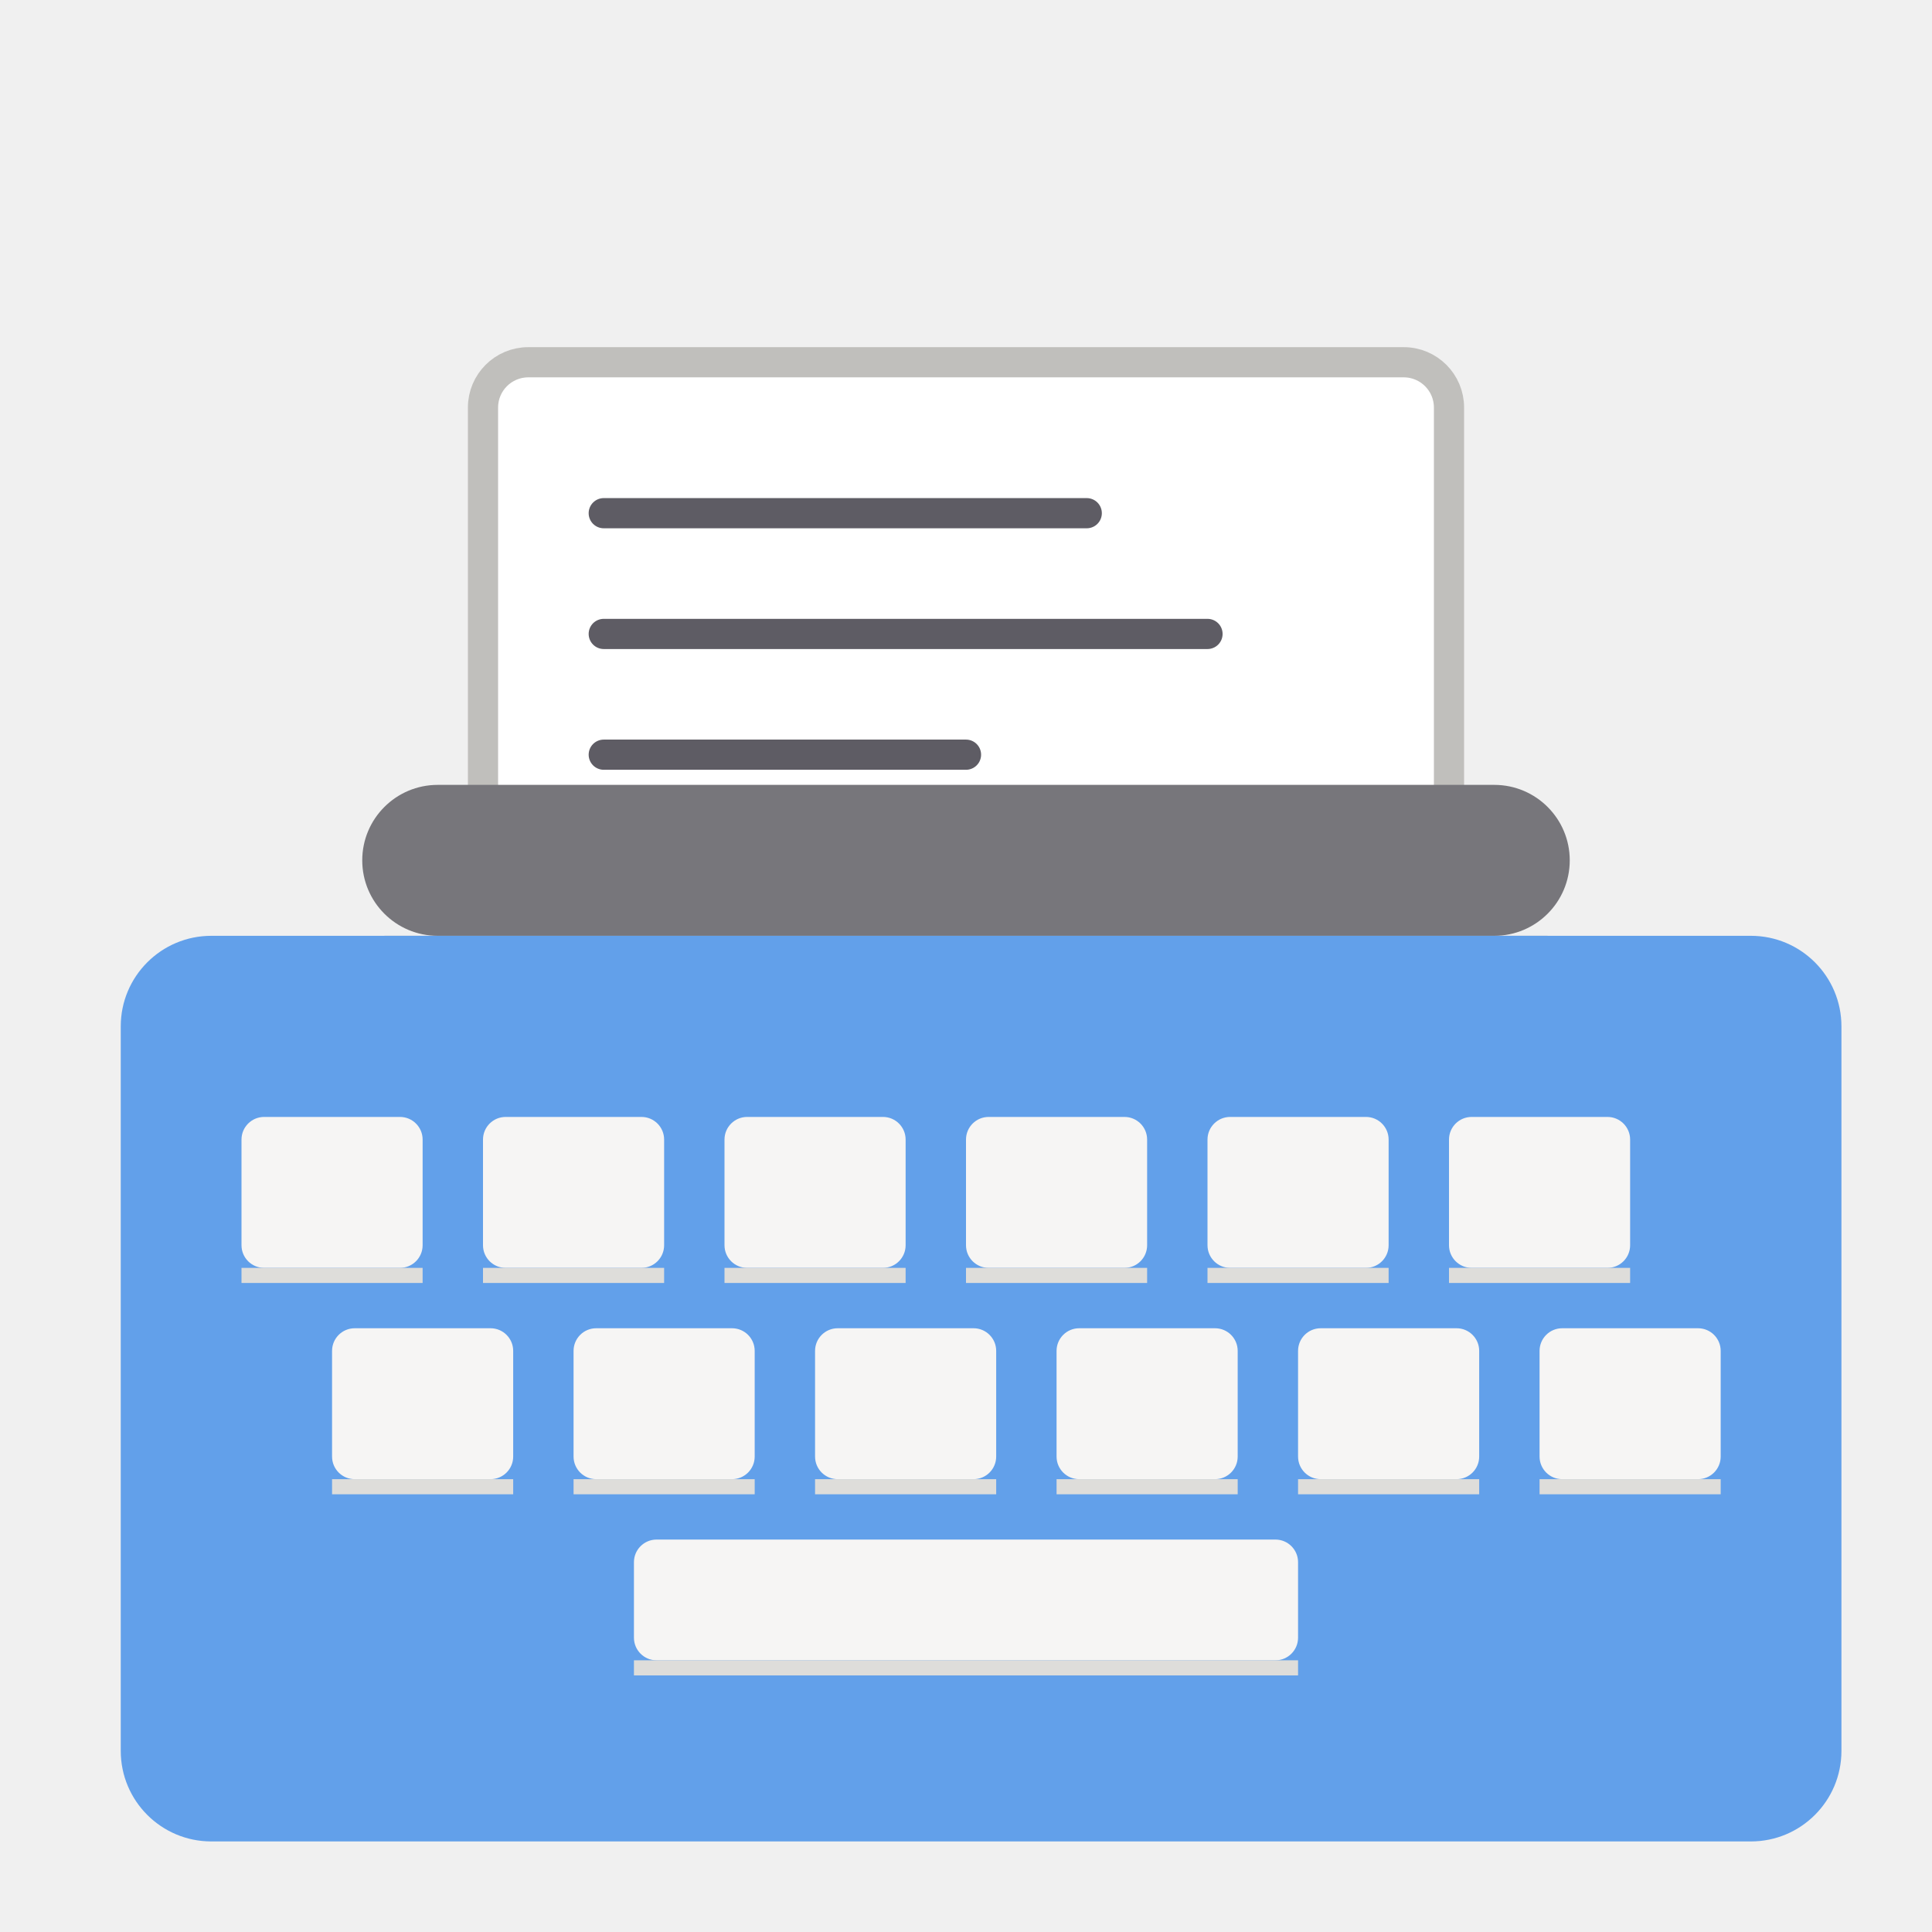
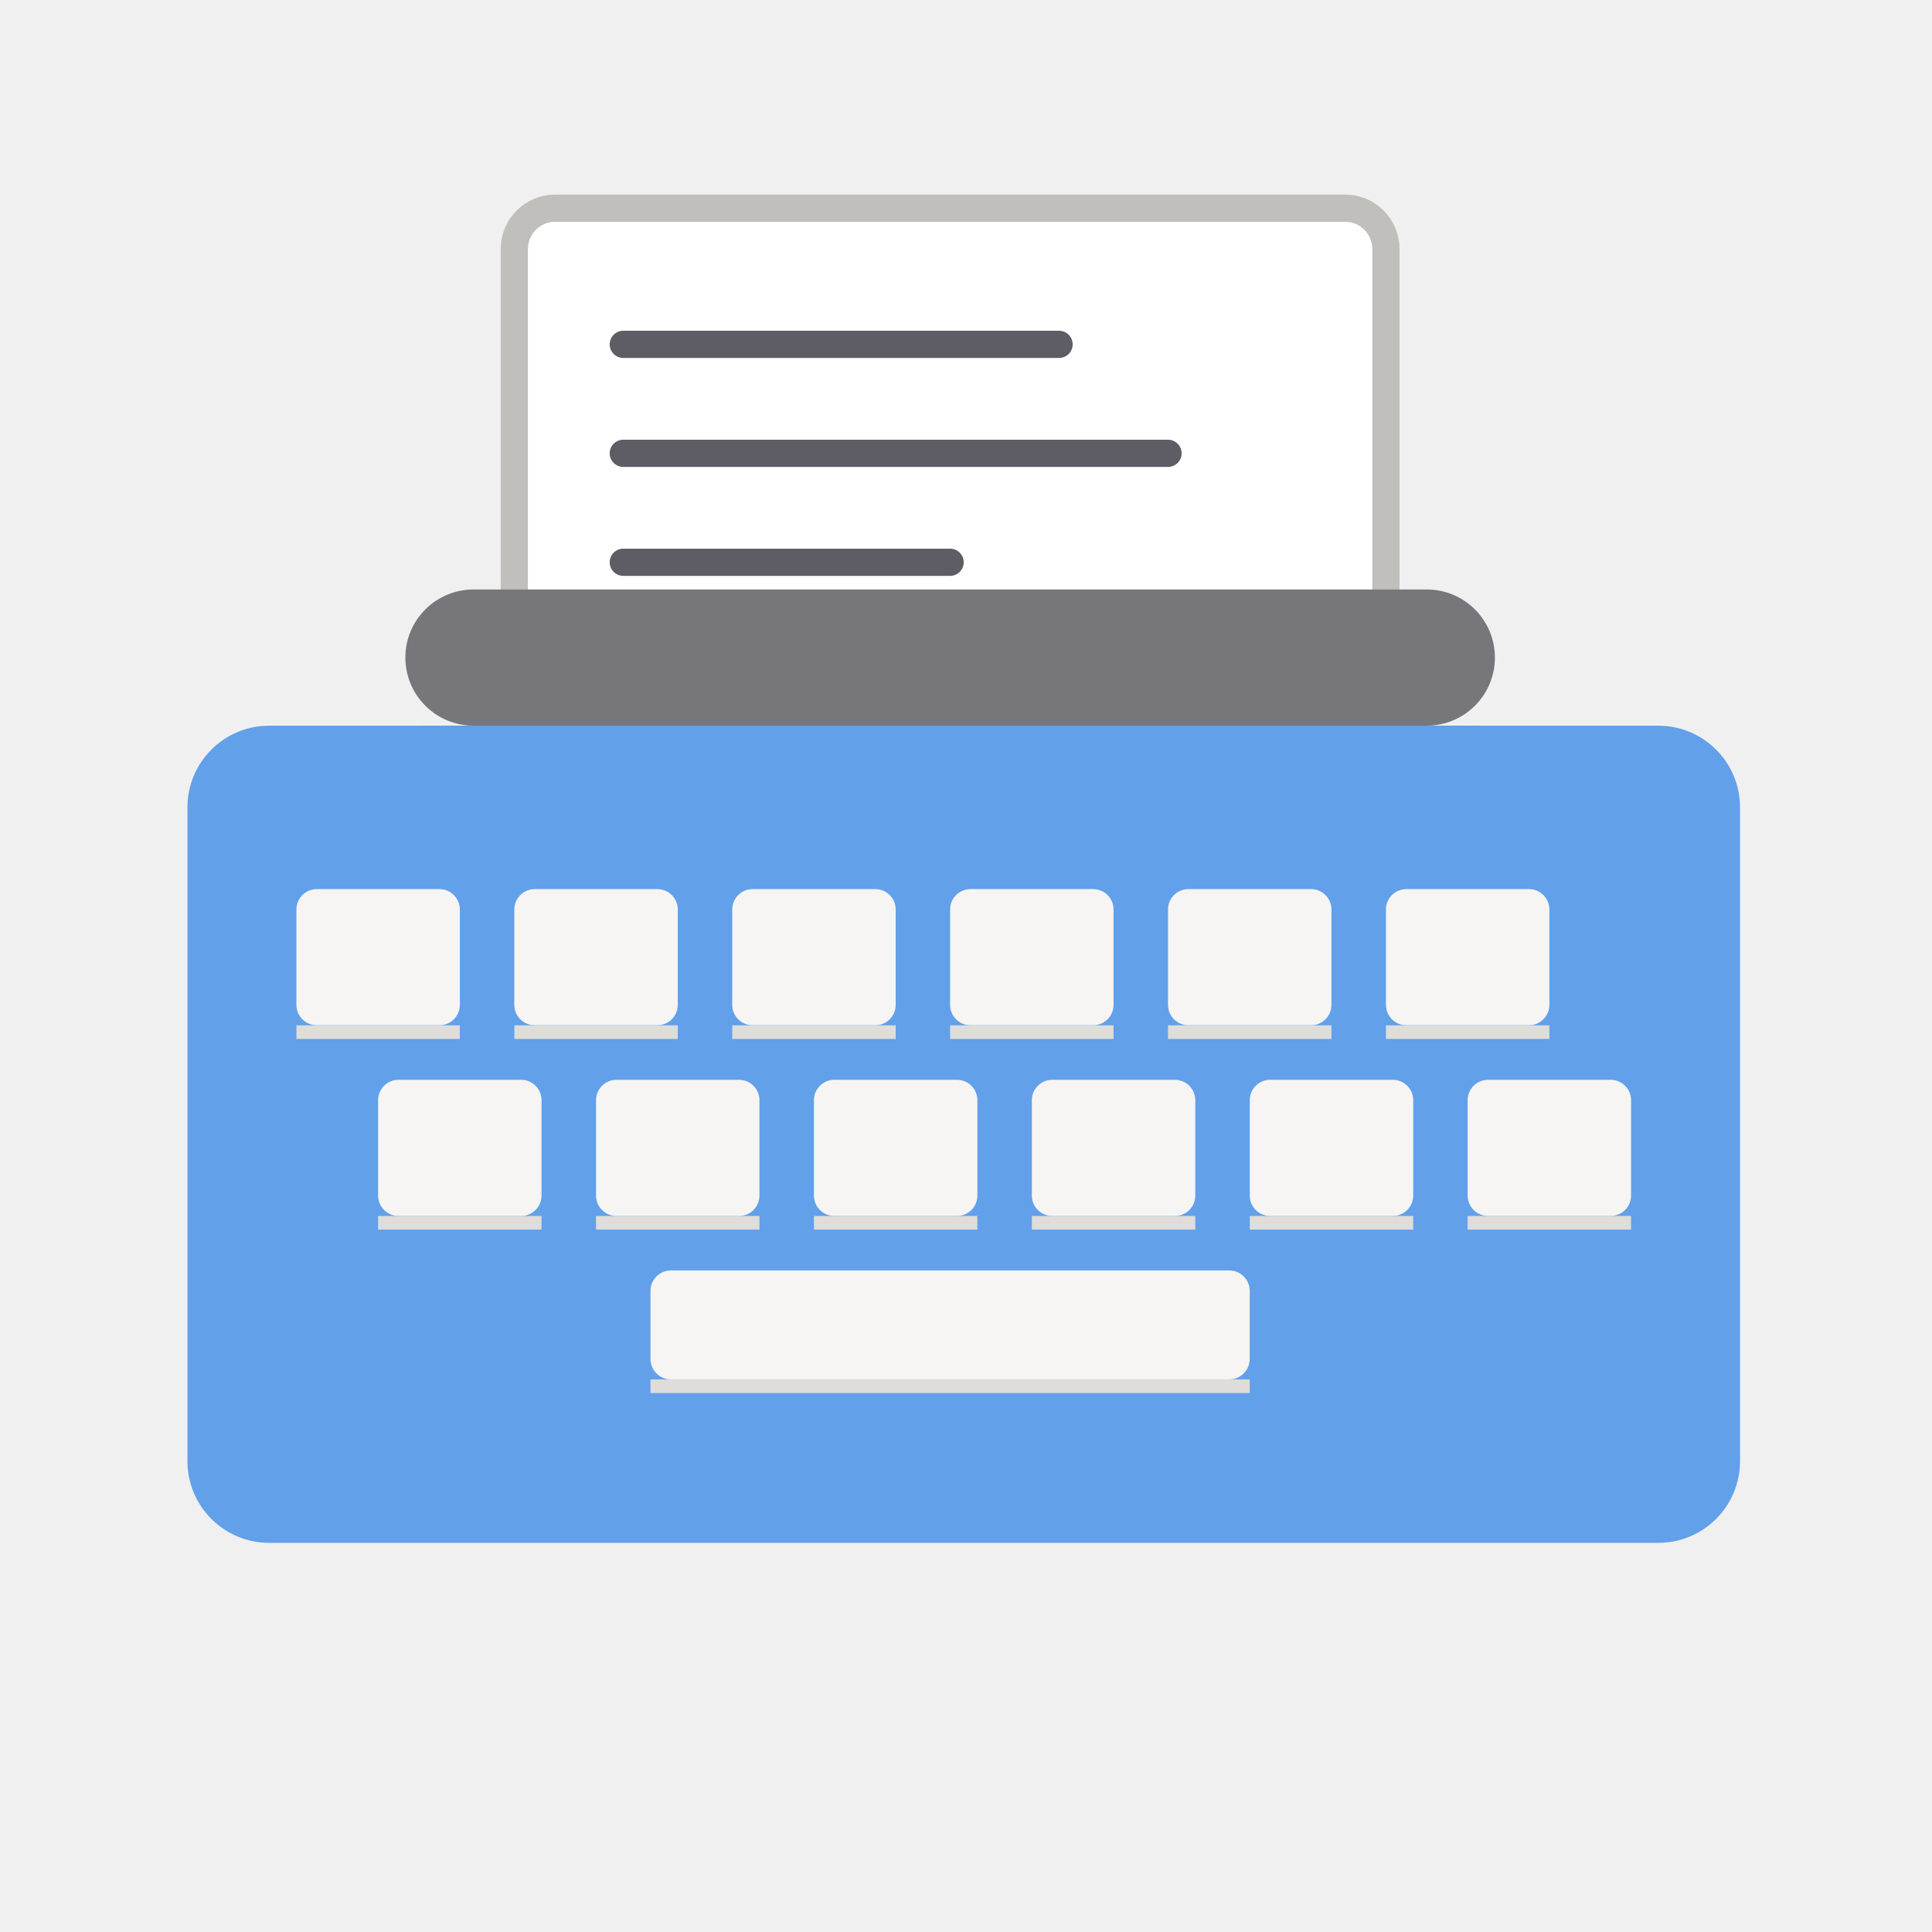
- <svg xmlns="http://www.w3.org/2000/svg" width="128" height="128" viewBox="0 0 128 128">
-   <rect x="32" y="24" width="64" height="32" rx="3" fill="#ffffff" stroke="#c0bfbc" stroke-width="2" />
-   <line x1="40" y1="34" x2="72" y2="34" stroke="#5e5c64" stroke-width="2" stroke-linecap="round" />
-   <line x1="40" y1="42" x2="80" y2="42" stroke="#5e5c64" stroke-width="2" stroke-linecap="round" />
-   <line x1="40" y1="50" x2="64" y2="50" stroke="#5e5c64" stroke-width="2" stroke-linecap="round" />
-   <rect x="24" y="52" width="80" height="10" rx="5" fill="#77767b" />
-   <rect x="24" y="62" width="80" height="3" rx="1.5" fill="#5e5c64" />
-   <rect x="8" y="62" width="114" height="60" rx="6" fill="#62a0ea" />
-   <rect x="16" y="74" width="12" height="10" rx="1.5" fill="#f6f5f4" />
-   <rect x="16" y="84" width="12" height="1" fill="#deddda" />
-   <rect x="32" y="74" width="12" height="10" rx="1.5" fill="#f6f5f4" />
-   <rect x="32" y="84" width="12" height="1" fill="#deddda" />
-   <rect x="48" y="74" width="12" height="10" rx="1.5" fill="#f6f5f4" />
-   <rect x="48" y="84" width="12" height="1" fill="#deddda" />
-   <rect x="64" y="74" width="12" height="10" rx="1.5" fill="#f6f5f4" />
-   <rect x="64" y="84" width="12" height="1" fill="#deddda" />
-   <rect x="80" y="74" width="12" height="10" rx="1.5" fill="#f6f5f4" />
-   <rect x="80" y="84" width="12" height="1" fill="#deddda" />
-   <rect x="96" y="74" width="12" height="10" rx="1.5" fill="#f6f5f4" />
-   <rect x="96" y="84" width="12" height="1" fill="#deddda" />
-   <rect x="22" y="88" width="12" height="10" rx="1.5" fill="#f6f5f4" />
-   <rect x="22" y="98" width="12" height="1" fill="#deddda" />
-   <rect x="38" y="88" width="12" height="10" rx="1.5" fill="#f6f5f4" />
-   <rect x="38" y="98" width="12" height="1" fill="#deddda" />
-   <rect x="54" y="88" width="12" height="10" rx="1.5" fill="#f6f5f4" />
-   <rect x="54" y="98" width="12" height="1" fill="#deddda" />
-   <rect x="70" y="88" width="12" height="10" rx="1.5" fill="#f6f5f4" />
-   <rect x="70" y="98" width="12" height="1" fill="#deddda" />
-   <rect x="86" y="88" width="12" height="10" rx="1.5" fill="#f6f5f4" />
-   <rect x="86" y="98" width="12" height="1" fill="#deddda" />
-   <rect x="102" y="88" width="12" height="10" rx="1.5" fill="#f6f5f4" />
-   <rect x="102" y="98" width="12" height="1" fill="#deddda" />
-   <rect x="42" y="102" width="44" height="8" rx="1.5" fill="#f6f5f4" />
-   <rect x="42" y="110" width="44" height="1" fill="#deddda" />
+ <svg xmlns="http://www.w3.org/2000/svg" width="128" height="128" viewBox="0 0 33.867 33.867" version="1.1" id="svg1">
+   <defs id="defs1" />
+   <g id="layer1" transform="translate(-32.27917,-138.6417)">
+     <rect x="41.295" y="142.291" width="15.279" height="7.64" rx="0.716" fill="#ffffff" stroke="#c0bfbc" stroke-width="0.477" id="rect1" />
+     <line x1="43.205" y1="144.678" x2="50.844" y2="144.678" stroke="#5e5c64" stroke-width="0.477" stroke-linecap="round" id="line1" />
+     <line x1="43.205" y1="146.588" x2="52.754" y2="146.588" stroke="#5e5c64" stroke-width="0.477" stroke-linecap="round" id="line2" />
+     <line x1="43.205" y1="148.498" x2="48.934" y2="148.498" stroke="#5e5c64" stroke-width="0.477" stroke-linecap="round" id="line3" />
+     <rect x="39.385" y="148.975" width="19.099" height="2.387" rx="1.194" fill="#77767b" id="rect3" style="stroke-width:0.239" />
+     <rect x="39.385" y="151.363" width="19.099" height="0.716" rx="0.358" fill="#5e5c64" id="rect4" style="stroke-width:0.239" />
+     <rect x="35.565" y="151.363" width="27.216" height="14.324" rx="1.432" fill="#62a0ea" id="rect5" style="stroke-width:0.239" />
+     <rect x="37.475" y="154.227" width="2.865" height="2.387" rx="0.358" fill="#f6f5f4" id="rect6" style="stroke-width:0.239" />
+     <rect x="37.475" y="156.615" width="2.865" height="0.239" fill="#deddda" id="rect7" style="stroke-width:0.239" />
+     <rect x="41.295" y="154.227" width="2.865" height="2.387" rx="0.358" fill="#f6f5f4" id="rect8" style="stroke-width:0.239" />
+     <rect x="41.295" y="156.615" width="2.865" height="0.239" fill="#deddda" id="rect9" style="stroke-width:0.239" />
+     <rect x="45.115" y="154.227" width="2.865" height="2.387" rx="0.358" fill="#f6f5f4" id="rect10" style="stroke-width:0.239" />
+     <rect x="45.115" y="156.615" width="2.865" height="0.239" fill="#deddda" id="rect11" style="stroke-width:0.239" />
+     <rect x="48.934" y="154.227" width="2.865" height="2.387" rx="0.358" fill="#f6f5f4" id="rect12" style="stroke-width:0.239" />
+     <rect x="48.934" y="156.615" width="2.865" height="0.239" fill="#deddda" id="rect13" style="stroke-width:0.239" />
+     <rect x="52.754" y="154.227" width="2.865" height="2.387" rx="0.358" fill="#f6f5f4" id="rect14" style="stroke-width:0.239" />
+     <rect x="52.754" y="156.615" width="2.865" height="0.239" fill="#deddda" id="rect15" style="stroke-width:0.239" />
+     <rect x="56.574" y="154.227" width="2.865" height="2.387" rx="0.358" fill="#f6f5f4" id="rect16" style="stroke-width:0.239" />
+     <rect x="56.574" y="156.615" width="2.865" height="0.239" fill="#deddda" id="rect17" style="stroke-width:0.239" />
+     <rect x="38.907" y="157.57" width="2.865" height="2.387" rx="0.358" fill="#f6f5f4" id="rect18" style="stroke-width:0.239" />
+     <rect x="38.907" y="159.957" width="2.865" height="0.239" fill="#deddda" id="rect19" style="stroke-width:0.239" />
+     <rect x="42.727" y="157.57" width="2.865" height="2.387" rx="0.358" fill="#f6f5f4" id="rect20" style="stroke-width:0.239" />
+     <rect x="42.727" y="159.957" width="2.865" height="0.239" fill="#deddda" id="rect21" style="stroke-width:0.239" />
+     <rect x="46.547" y="157.57" width="2.865" height="2.387" rx="0.358" fill="#f6f5f4" id="rect22" style="stroke-width:0.239" />
+     <rect x="46.547" y="159.957" width="2.865" height="0.239" fill="#deddda" id="rect23" style="stroke-width:0.239" />
+     <rect x="50.367" y="157.57" width="2.865" height="2.387" rx="0.358" fill="#f6f5f4" id="rect24" style="stroke-width:0.239" />
+     <rect x="50.367" y="159.957" width="2.865" height="0.239" fill="#deddda" id="rect25" style="stroke-width:0.239" />
+     <rect x="54.187" y="157.57" width="2.865" height="2.387" rx="0.358" fill="#f6f5f4" id="rect26" style="stroke-width:0.239" />
+     <rect x="54.187" y="159.957" width="2.865" height="0.239" fill="#deddda" id="rect27" style="stroke-width:0.239" />
+     <rect x="58.006" y="157.57" width="2.865" height="2.387" rx="0.358" fill="#f6f5f4" id="rect28" style="stroke-width:0.239" />
+     <rect x="58.006" y="159.957" width="2.865" height="0.239" fill="#deddda" id="rect29" style="stroke-width:0.239" />
+     <rect x="43.682" y="160.912" width="10.504" height="1.91" rx="0.358" fill="#f6f5f4" id="rect30" style="stroke-width:0.239" />
+     <rect x="43.682" y="162.822" width="10.504" height="0.239" fill="#deddda" id="rect31" style="stroke-width:0.239" />
+   </g>
</svg>
